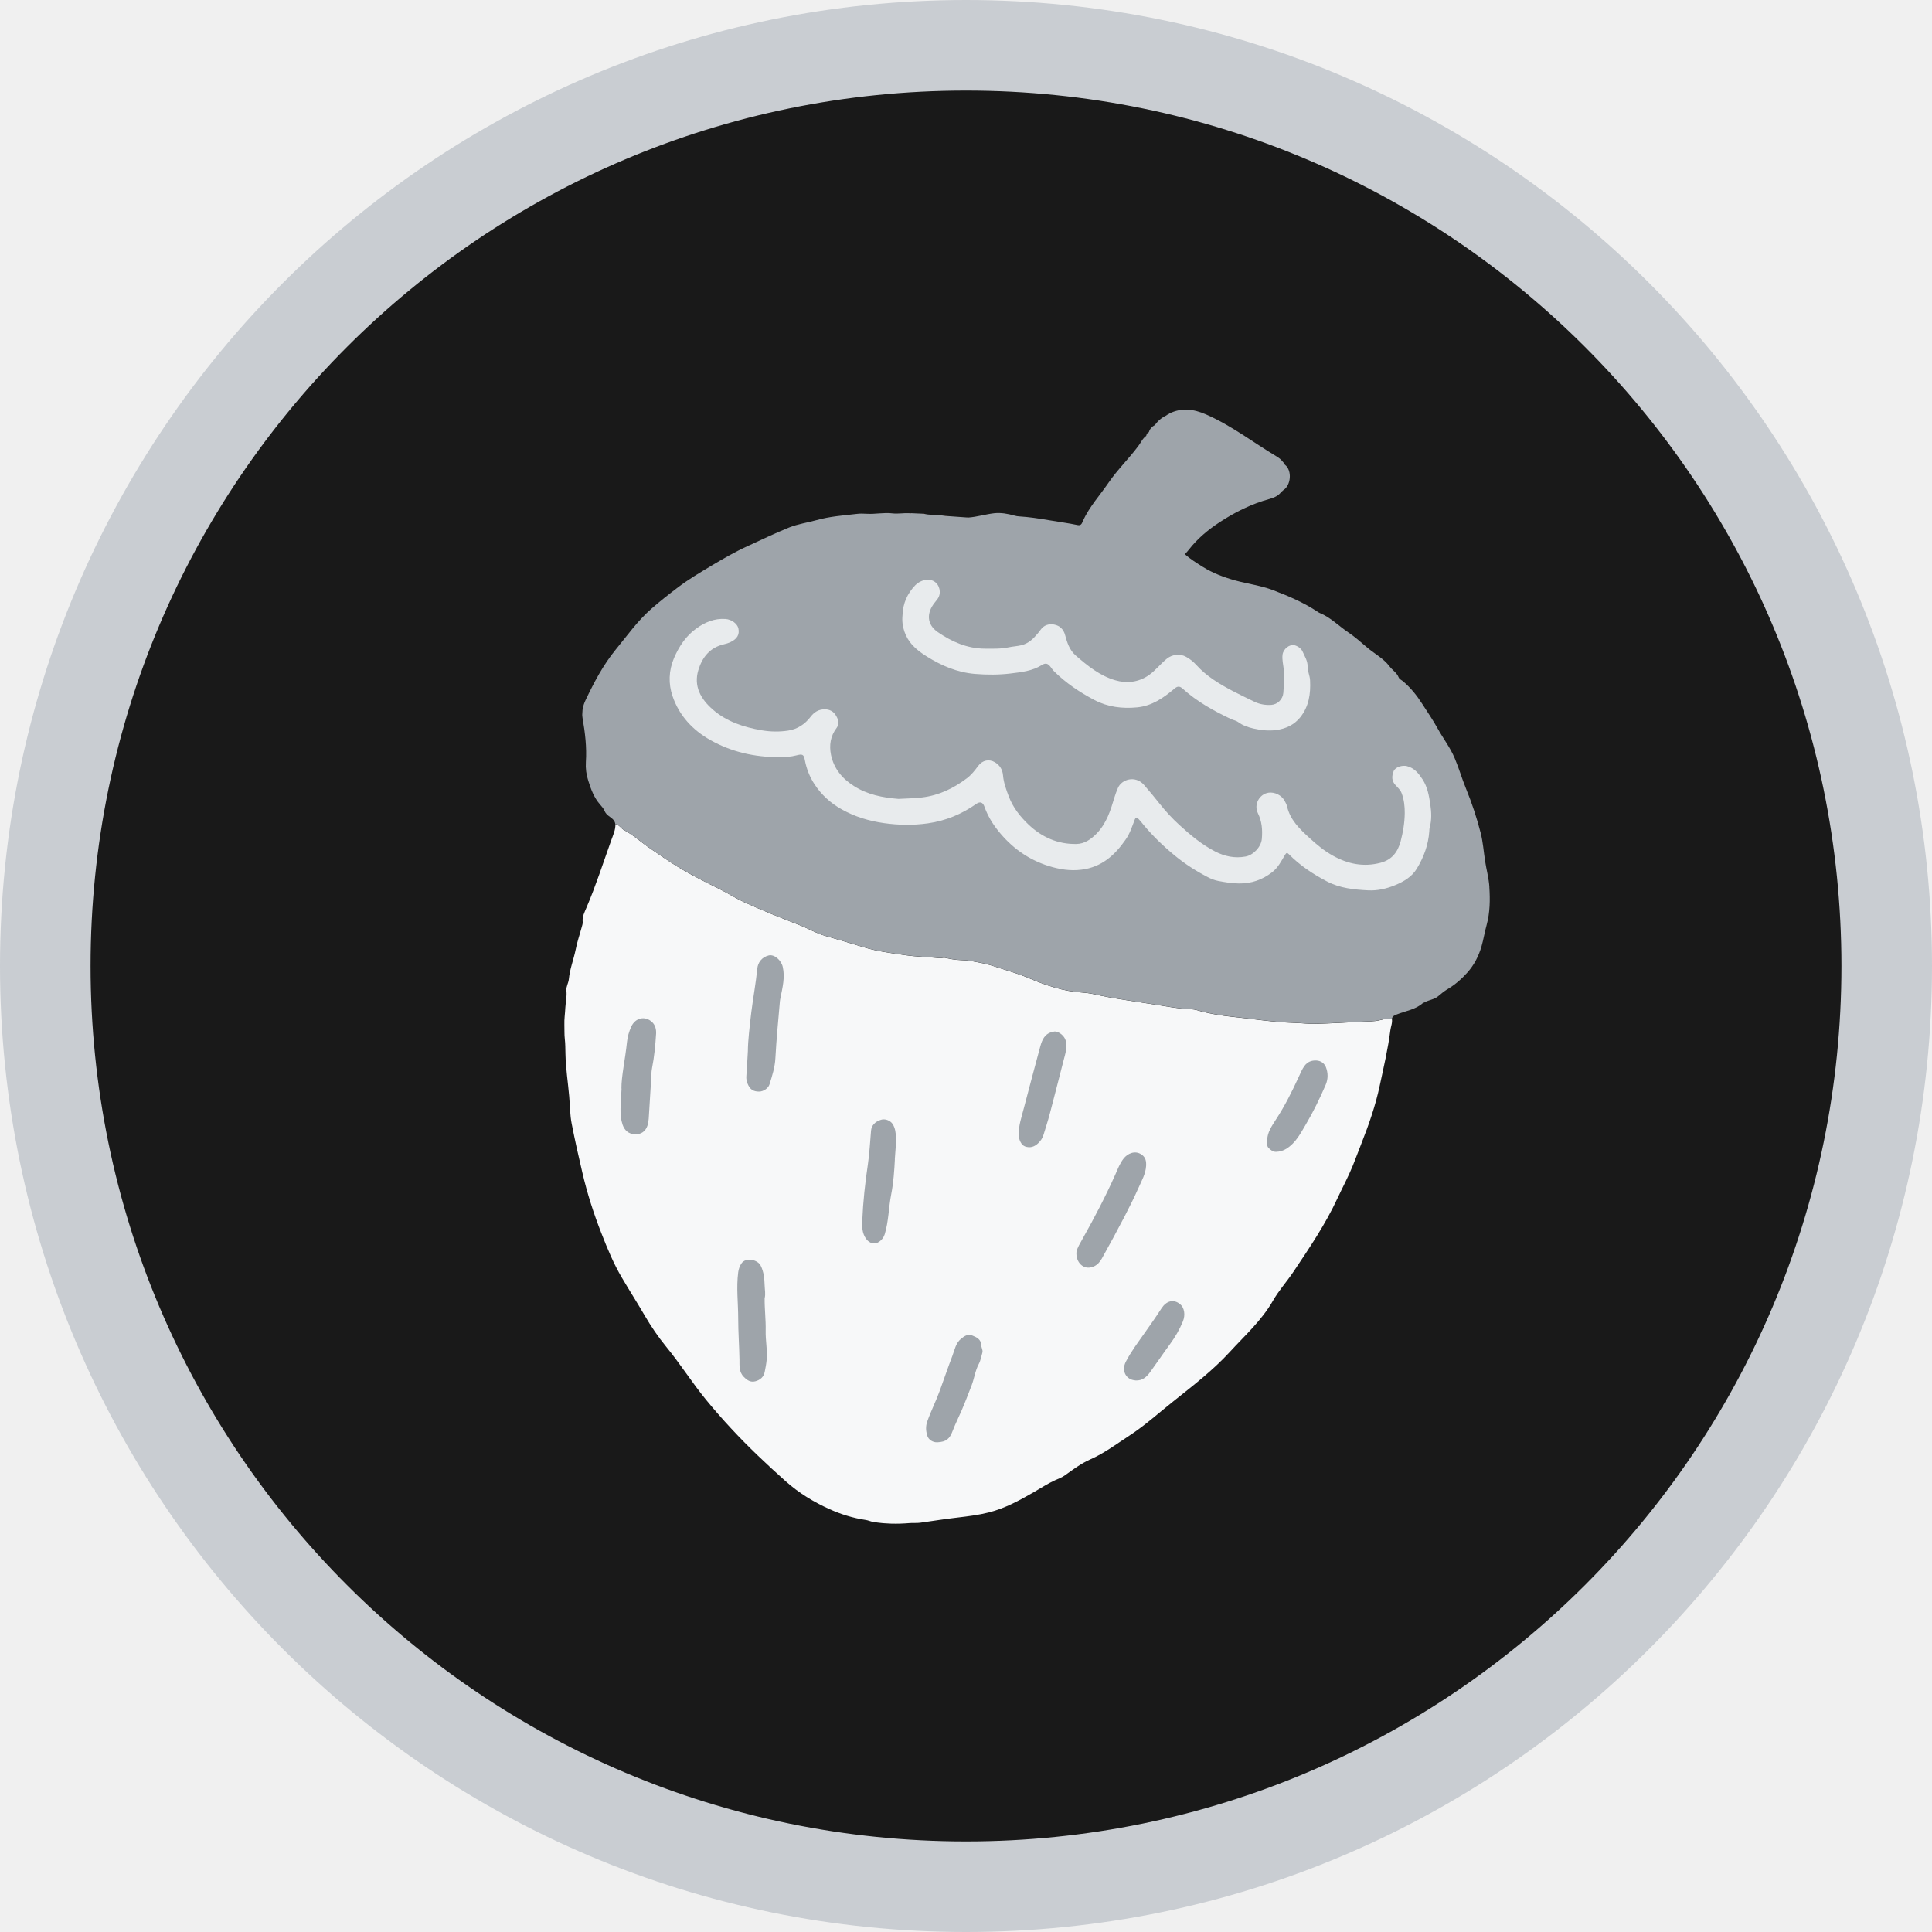
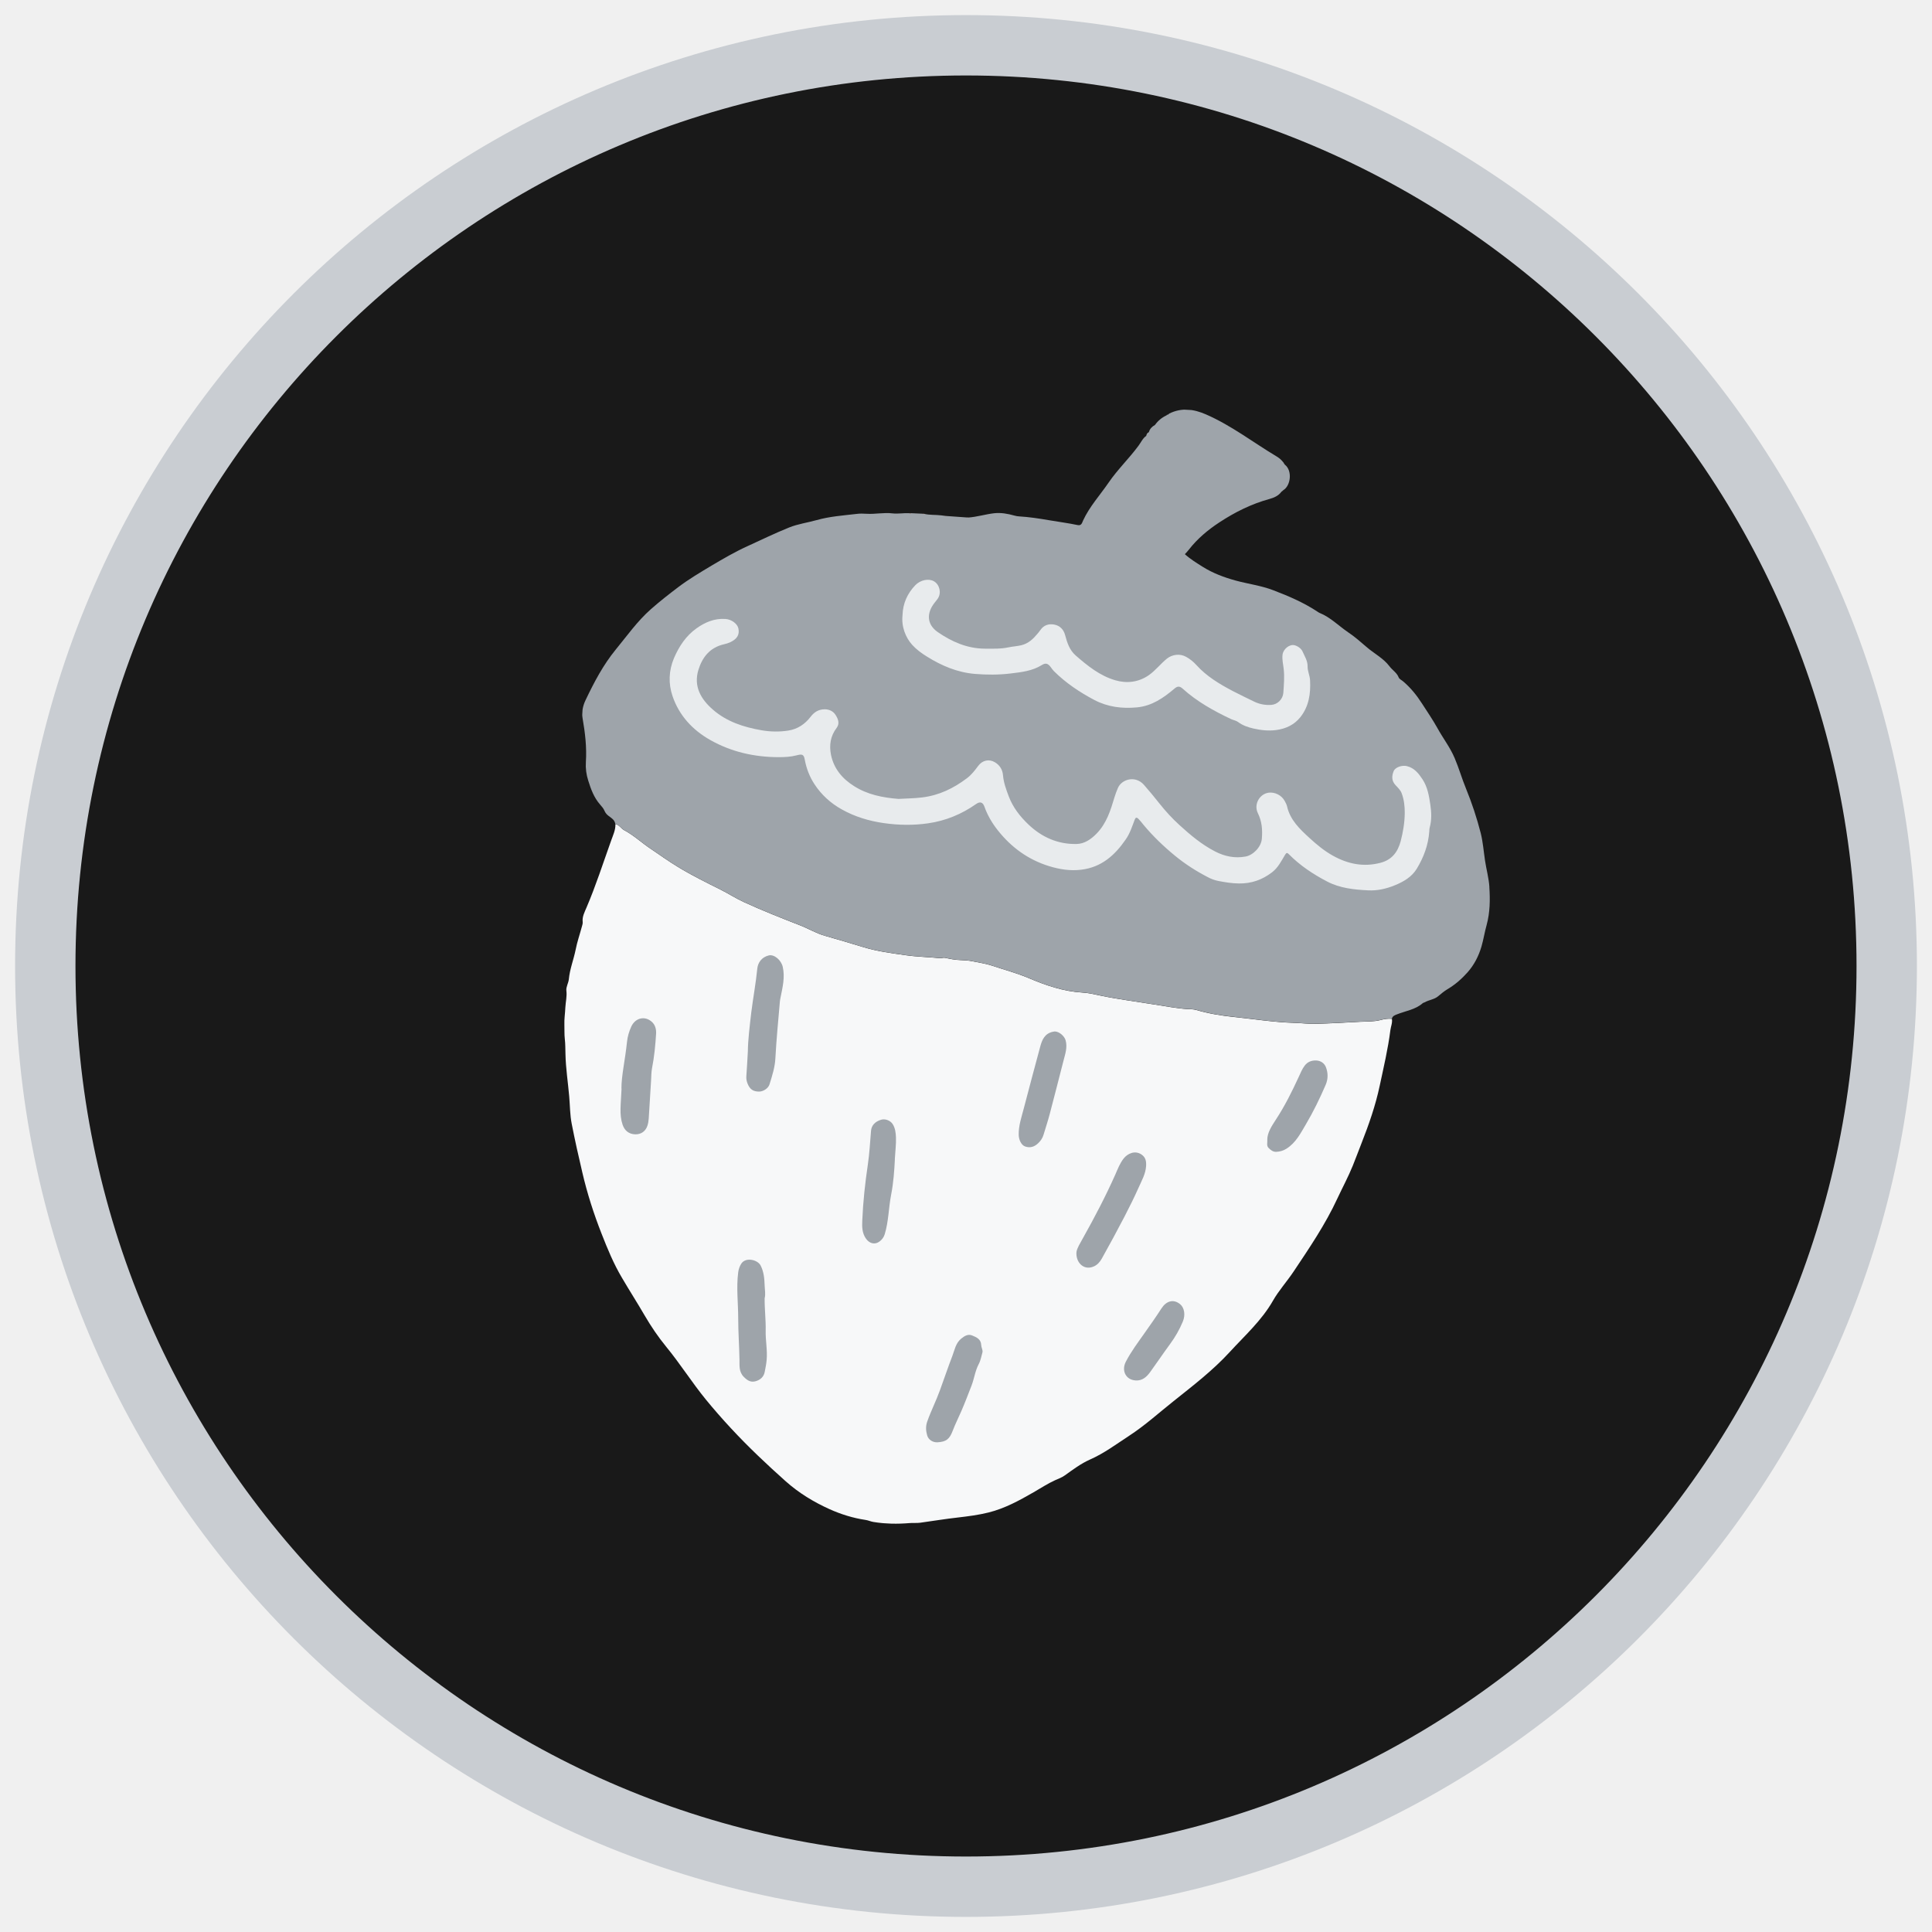
<svg xmlns="http://www.w3.org/2000/svg" width="32" height="32" viewBox="0 0 32 32" fill="none">
-   <circle cx="16" cy="16" r="15.25" fill="#191919" stroke="#C9CDD2" stroke-width="1.5" />
+   <circle cx="16" cy="16" r="15.25" fill="#191919" stroke="#C9CDD2" strokeWidth="1.5" />
  <g clip-path="url(#clip0_1154_9684)">
    <path d="M23.054 16.874C23.066 16.94 23.037 17 23.029 17.063C22.99 17.374 22.917 17.679 22.852 17.985C22.783 18.31 22.674 18.622 22.553 18.93C22.503 19.056 22.458 19.181 22.407 19.306C22.332 19.491 22.236 19.669 22.151 19.851C21.953 20.279 21.688 20.669 21.426 21.061C21.316 21.226 21.18 21.375 21.083 21.546C20.896 21.873 20.617 22.122 20.366 22.396C20.087 22.7 19.759 22.951 19.436 23.209C19.194 23.401 18.966 23.609 18.705 23.779C18.493 23.917 18.291 24.07 18.055 24.174C17.904 24.241 17.771 24.341 17.637 24.437C17.587 24.473 17.53 24.493 17.476 24.517C17.35 24.574 17.238 24.649 17.119 24.717C16.883 24.853 16.643 24.984 16.376 25.051C16.208 25.093 16.034 25.115 15.863 25.135C15.655 25.158 15.449 25.193 15.242 25.221C15.183 25.229 15.124 25.222 15.066 25.227C14.865 25.244 14.663 25.241 14.464 25.208C14.42 25.201 14.381 25.181 14.337 25.175C14.129 25.144 13.928 25.081 13.741 24.997C13.477 24.878 13.232 24.729 13.014 24.535C12.7 24.255 12.396 23.968 12.111 23.661C11.965 23.504 11.824 23.343 11.689 23.178C11.459 22.896 11.265 22.587 11.034 22.306C10.9 22.142 10.783 21.969 10.678 21.789C10.556 21.579 10.425 21.375 10.302 21.165C10.164 20.933 10.062 20.685 9.964 20.434C9.834 20.104 9.726 19.767 9.646 19.423C9.582 19.154 9.522 18.883 9.469 18.612C9.44 18.465 9.441 18.312 9.428 18.162C9.408 17.929 9.371 17.697 9.366 17.462C9.363 17.377 9.365 17.291 9.355 17.209C9.346 17.13 9.351 17.054 9.348 16.976C9.344 16.879 9.36 16.782 9.364 16.686C9.369 16.594 9.393 16.503 9.381 16.408C9.373 16.347 9.416 16.282 9.422 16.217C9.438 16.05 9.501 15.894 9.534 15.732C9.559 15.602 9.603 15.477 9.637 15.35C9.645 15.323 9.654 15.295 9.651 15.268C9.641 15.183 9.684 15.104 9.713 15.035C9.869 14.671 9.989 14.295 10.122 13.924C10.153 13.835 10.197 13.747 10.193 13.649C10.259 13.662 10.287 13.725 10.341 13.752C10.501 13.837 10.632 13.963 10.782 14.062C10.931 14.162 11.078 14.268 11.232 14.361C11.457 14.498 11.695 14.615 11.931 14.733C12.065 14.8 12.189 14.881 12.323 14.942C12.628 15.082 12.94 15.205 13.253 15.327C13.394 15.382 13.527 15.463 13.671 15.502C13.883 15.561 14.094 15.626 14.304 15.689C14.532 15.758 14.766 15.788 14.998 15.821C15.184 15.848 15.375 15.851 15.563 15.87C15.593 15.873 15.623 15.859 15.65 15.864C15.735 15.882 15.819 15.9 15.906 15.902C15.976 15.904 16.048 15.909 16.112 15.923C16.218 15.945 16.326 15.959 16.43 15.994C16.633 16.062 16.841 16.117 17.038 16.2C17.323 16.321 17.613 16.421 17.928 16.44C18.028 16.445 18.127 16.469 18.226 16.49C18.376 16.522 18.528 16.546 18.679 16.57C18.822 16.593 18.965 16.615 19.108 16.636C19.294 16.664 19.479 16.701 19.667 16.714C19.718 16.716 19.77 16.715 19.818 16.73C20.018 16.788 20.225 16.822 20.431 16.844C20.767 16.878 21.102 16.933 21.442 16.942C21.558 16.945 21.675 16.961 21.791 16.958C22.037 16.951 22.282 16.938 22.527 16.924C22.641 16.918 22.756 16.924 22.867 16.895C22.93 16.878 22.992 16.868 23.056 16.876L23.054 16.874Z" fill="#F7F8F9" />
    <path d="M15.089 8.502C15.08 8.509 15.072 8.509 15.062 8.502C15.071 8.497 15.08 8.497 15.089 8.502Z" fill="#FF743F" />
    <path d="M16.038 8.574C16.032 8.573 16.026 8.573 16.019 8.573C16.025 8.568 16.031 8.568 16.038 8.574Z" fill="#FF743F" />
    <path d="M24.669 14.69C24.659 14.544 24.619 14.402 24.597 14.256C24.574 14.104 24.563 13.95 24.526 13.801C24.461 13.548 24.38 13.302 24.281 13.06C24.213 12.895 24.164 12.721 24.093 12.555C24.018 12.378 23.9 12.227 23.808 12.059C23.731 11.921 23.64 11.788 23.553 11.653C23.466 11.517 23.361 11.386 23.232 11.279C23.208 11.26 23.178 11.248 23.166 11.219C23.136 11.142 23.061 11.099 23.015 11.037C22.911 10.899 22.755 10.823 22.629 10.712C22.533 10.629 22.435 10.543 22.327 10.471C22.17 10.364 22.037 10.225 21.857 10.152C21.844 10.147 21.833 10.139 21.823 10.132C21.595 9.981 21.346 9.874 21.089 9.776C20.889 9.699 20.673 9.672 20.467 9.616C20.274 9.563 20.09 9.494 19.922 9.389C19.819 9.324 19.714 9.26 19.625 9.179C19.651 9.15 19.674 9.128 19.693 9.102C19.832 8.923 20.006 8.777 20.197 8.652C20.454 8.483 20.728 8.346 21.029 8.264C21.104 8.243 21.177 8.211 21.225 8.144C21.229 8.141 21.233 8.138 21.238 8.135C21.243 8.13 21.248 8.125 21.255 8.119C21.379 8.045 21.409 7.795 21.281 7.696C21.274 7.687 21.267 7.677 21.261 7.667C21.263 7.662 21.262 7.66 21.256 7.659C21.228 7.62 21.191 7.589 21.151 7.564C20.759 7.33 20.399 7.049 19.975 6.864C19.771 6.775 19.572 6.748 19.366 6.85C19.363 6.853 19.36 6.856 19.357 6.858L19.353 6.862C19.349 6.865 19.344 6.867 19.34 6.87L19.338 6.87C19.33 6.867 19.325 6.871 19.323 6.878L19.321 6.88C19.243 6.916 19.18 6.969 19.131 7.037L19.129 7.039C19.081 7.066 19.044 7.103 19.029 7.158L19.026 7.16C18.999 7.171 18.991 7.194 18.985 7.219C18.926 7.261 18.898 7.328 18.857 7.383C18.702 7.593 18.511 7.776 18.363 7.992C18.22 8.201 18.046 8.39 17.939 8.622C17.924 8.652 17.916 8.711 17.85 8.697C17.69 8.663 17.528 8.643 17.367 8.615C17.205 8.587 17.044 8.563 16.88 8.553C16.854 8.552 16.829 8.547 16.803 8.54C16.693 8.509 16.581 8.488 16.464 8.501C16.32 8.518 16.182 8.562 16.037 8.572C16.032 8.571 16.026 8.571 16.019 8.571C15.901 8.562 15.785 8.554 15.668 8.546L15.664 8.549L15.66 8.545C15.637 8.542 15.612 8.539 15.589 8.536C15.493 8.524 15.395 8.534 15.3 8.509C15.296 8.515 15.293 8.514 15.29 8.509C15.223 8.506 15.156 8.503 15.089 8.5C15.079 8.507 15.071 8.507 15.061 8.5C14.967 8.495 14.873 8.514 14.78 8.503C14.639 8.486 14.5 8.518 14.359 8.51C14.304 8.507 14.245 8.504 14.189 8.512C13.967 8.538 13.744 8.553 13.528 8.614C13.376 8.657 13.219 8.677 13.07 8.737C12.835 8.832 12.608 8.942 12.379 9.047C12.174 9.14 11.981 9.253 11.788 9.367C11.598 9.481 11.406 9.594 11.231 9.727C11.078 9.843 10.927 9.961 10.782 10.089C10.556 10.288 10.387 10.53 10.2 10.757C9.991 11.012 9.839 11.302 9.699 11.596C9.655 11.687 9.632 11.792 9.649 11.894C9.691 12.135 9.72 12.377 9.704 12.621C9.697 12.728 9.711 12.829 9.743 12.929C9.787 13.07 9.837 13.209 9.937 13.323C9.967 13.358 9.997 13.391 10.014 13.433C10.029 13.468 10.053 13.494 10.083 13.516C10.13 13.551 10.182 13.582 10.191 13.647C10.257 13.66 10.285 13.723 10.339 13.75C10.499 13.835 10.63 13.96 10.78 14.06C10.93 14.16 11.076 14.266 11.23 14.359C11.456 14.496 11.693 14.613 11.929 14.731C12.063 14.798 12.187 14.879 12.321 14.94C12.626 15.08 12.938 15.203 13.251 15.325C13.392 15.38 13.525 15.46 13.669 15.501C13.881 15.559 14.092 15.624 14.302 15.687C14.53 15.756 14.764 15.786 14.996 15.819C15.182 15.846 15.373 15.849 15.561 15.868C15.591 15.871 15.621 15.857 15.648 15.862C15.733 15.88 15.817 15.898 15.904 15.9C15.974 15.902 16.046 15.907 16.11 15.921C16.216 15.943 16.324 15.957 16.428 15.992C16.631 16.06 16.839 16.115 17.037 16.198C17.321 16.319 17.611 16.419 17.926 16.438C18.026 16.443 18.125 16.467 18.224 16.488C18.374 16.52 18.526 16.544 18.677 16.568C18.82 16.591 18.963 16.613 19.106 16.634C19.292 16.662 19.477 16.699 19.665 16.712C19.716 16.714 19.769 16.713 19.817 16.727C20.017 16.786 20.223 16.82 20.429 16.841C20.765 16.876 21.1 16.931 21.44 16.94C21.556 16.944 21.673 16.959 21.79 16.956C22.035 16.949 22.28 16.936 22.526 16.922C22.639 16.916 22.755 16.922 22.866 16.893C22.928 16.876 22.99 16.866 23.054 16.874C23.063 16.829 23.101 16.815 23.138 16.801C23.283 16.743 23.444 16.723 23.566 16.615C23.573 16.608 23.587 16.608 23.596 16.602C23.668 16.561 23.758 16.554 23.82 16.501C23.87 16.459 23.921 16.416 23.975 16.384C24.103 16.308 24.211 16.213 24.308 16.104C24.418 15.979 24.491 15.836 24.538 15.677C24.572 15.559 24.59 15.439 24.623 15.322C24.68 15.113 24.682 14.901 24.668 14.69L24.669 14.69Z" fill="#9EA4AA" />
    <path d="M15.303 8.511C15.298 8.518 15.295 8.518 15.291 8.511C15.295 8.508 15.299 8.508 15.303 8.511Z" fill="#FF743F" />
    <path d="M15.67 8.548L15.665 8.553L15.661 8.548L15.666 8.546L15.67 8.548Z" fill="#FF743F" />
    <path d="M14.889 13.232C15.009 13.225 15.141 13.224 15.274 13.208C15.558 13.173 15.794 13.056 16.014 12.891C16.09 12.834 16.146 12.761 16.201 12.687C16.272 12.59 16.383 12.568 16.48 12.626C16.561 12.676 16.605 12.748 16.613 12.841C16.623 12.964 16.666 13.078 16.709 13.193C16.778 13.374 16.895 13.524 17.035 13.657C17.256 13.867 17.522 13.986 17.833 13.979C17.962 13.976 18.069 13.902 18.16 13.81C18.329 13.638 18.395 13.421 18.46 13.203C18.476 13.152 18.494 13.102 18.515 13.054C18.576 12.907 18.803 12.838 18.946 12.998C19.036 13.1 19.122 13.205 19.206 13.311C19.307 13.438 19.416 13.557 19.536 13.666C19.718 13.832 19.906 13.99 20.128 14.104C20.284 14.184 20.451 14.22 20.63 14.187C20.754 14.165 20.889 14.031 20.9 13.893C20.913 13.743 20.901 13.604 20.834 13.468C20.763 13.324 20.861 13.149 21.015 13.129C21.113 13.117 21.228 13.169 21.28 13.269C21.295 13.297 21.311 13.326 21.318 13.357C21.369 13.582 21.529 13.733 21.692 13.882C21.812 13.992 21.936 14.095 22.081 14.175C22.327 14.311 22.584 14.364 22.864 14.291C23.057 14.241 23.152 14.109 23.199 13.935C23.239 13.783 23.265 13.627 23.267 13.47C23.268 13.358 23.256 13.244 23.216 13.139C23.198 13.089 23.155 13.047 23.116 13.006C23.047 12.934 23.05 12.854 23.084 12.771C23.11 12.708 23.224 12.668 23.305 12.69C23.427 12.721 23.496 12.81 23.56 12.906C23.646 13.036 23.67 13.187 23.691 13.33C23.709 13.45 23.715 13.581 23.681 13.704C23.674 13.726 23.675 13.751 23.673 13.774C23.657 13.996 23.581 14.2 23.466 14.389C23.385 14.523 23.25 14.603 23.103 14.663C22.961 14.721 22.813 14.755 22.661 14.747C22.427 14.735 22.194 14.712 21.98 14.6C21.747 14.478 21.532 14.335 21.348 14.149C21.323 14.123 21.308 14.119 21.286 14.156C21.223 14.26 21.17 14.371 21.068 14.449C20.906 14.573 20.726 14.636 20.52 14.633C20.405 14.632 20.293 14.613 20.182 14.592C20.118 14.58 20.055 14.556 19.999 14.525C19.808 14.426 19.629 14.311 19.462 14.174C19.272 14.018 19.097 13.85 18.941 13.663C18.914 13.63 18.889 13.596 18.858 13.565C18.827 13.533 18.809 13.537 18.794 13.577C18.751 13.69 18.715 13.806 18.644 13.906C18.466 14.164 18.246 14.364 17.91 14.405C17.725 14.428 17.549 14.399 17.373 14.345C17.026 14.237 16.75 14.033 16.531 13.758C16.435 13.638 16.356 13.505 16.305 13.36C16.279 13.287 16.233 13.271 16.169 13.316C15.929 13.485 15.664 13.595 15.37 13.637C15.126 13.672 14.884 13.668 14.637 13.633C14.389 13.597 14.158 13.527 13.944 13.407C13.759 13.305 13.604 13.163 13.491 12.99C13.411 12.869 13.357 12.731 13.33 12.585C13.314 12.495 13.288 12.486 13.197 12.51C13.099 12.536 12.997 12.541 12.896 12.541C12.496 12.54 12.116 12.455 11.768 12.259C11.469 12.091 11.249 11.85 11.14 11.532C11.069 11.325 11.075 11.109 11.164 10.899C11.248 10.704 11.363 10.53 11.538 10.406C11.677 10.307 11.835 10.239 12.016 10.252C12.117 10.259 12.212 10.33 12.23 10.408C12.252 10.512 12.211 10.583 12.092 10.639C12.061 10.653 12.026 10.663 11.992 10.671C11.755 10.725 11.631 10.889 11.567 11.098C11.486 11.367 11.607 11.579 11.807 11.753C12.036 11.953 12.316 12.044 12.616 12.096C12.764 12.121 12.909 12.123 13.054 12.101C13.211 12.077 13.333 11.994 13.428 11.87C13.485 11.796 13.557 11.748 13.662 11.748C13.742 11.749 13.803 11.785 13.838 11.839C13.879 11.902 13.914 11.981 13.858 12.055C13.754 12.192 13.732 12.342 13.764 12.503C13.811 12.73 13.95 12.898 14.147 13.021C14.367 13.161 14.617 13.212 14.889 13.233L14.889 13.232Z" fill="#E8EBED" />
    <path d="M14.949 10.183C14.956 9.994 15.027 9.833 15.159 9.694C15.243 9.606 15.382 9.576 15.471 9.629C15.563 9.684 15.595 9.819 15.535 9.911C15.518 9.937 15.496 9.962 15.476 9.988C15.348 10.153 15.346 10.34 15.533 10.47C15.766 10.63 16.02 10.742 16.311 10.744C16.442 10.744 16.573 10.75 16.704 10.722C16.773 10.707 16.846 10.704 16.917 10.687C17.034 10.658 17.111 10.584 17.182 10.499C17.2 10.477 17.218 10.456 17.234 10.433C17.288 10.355 17.368 10.329 17.457 10.344C17.555 10.361 17.617 10.427 17.641 10.517C17.675 10.643 17.713 10.766 17.817 10.857C18.013 11.028 18.218 11.193 18.471 11.267C18.658 11.322 18.856 11.304 19.031 11.181C19.143 11.101 19.223 10.994 19.328 10.909C19.417 10.838 19.547 10.822 19.647 10.88C19.71 10.915 19.766 10.96 19.814 11.013C19.983 11.201 20.198 11.33 20.421 11.447C20.538 11.508 20.658 11.565 20.777 11.623C20.865 11.665 20.96 11.682 21.058 11.675C21.16 11.668 21.248 11.581 21.256 11.476C21.265 11.345 21.277 11.211 21.262 11.081C21.254 11.003 21.233 10.925 21.243 10.844C21.254 10.749 21.361 10.664 21.445 10.688C21.501 10.704 21.553 10.744 21.574 10.79C21.609 10.87 21.659 10.944 21.658 11.038C21.656 11.116 21.695 11.188 21.699 11.269C21.71 11.491 21.68 11.701 21.536 11.881C21.437 12.004 21.298 12.071 21.136 12.092C21.009 12.109 20.884 12.094 20.763 12.067C20.675 12.047 20.584 12.017 20.508 11.96C20.476 11.935 20.432 11.929 20.394 11.912C20.103 11.775 19.825 11.62 19.587 11.405C19.537 11.36 19.5 11.364 19.45 11.408C19.271 11.559 19.081 11.692 18.835 11.716C18.588 11.74 18.349 11.711 18.126 11.594C17.88 11.464 17.652 11.311 17.456 11.116C17.436 11.096 17.421 11.073 17.404 11.05C17.359 10.99 17.321 10.975 17.258 11.014C17.099 11.114 16.919 11.133 16.738 11.155C16.541 11.179 16.344 11.178 16.146 11.162C15.854 11.137 15.595 11.026 15.353 10.875C15.264 10.82 15.18 10.759 15.109 10.681C15 10.56 14.927 10.38 14.949 10.186L14.949 10.183Z" fill="#E8EBED" />
    <path d="M12.387 17.413C12.388 17.232 12.417 16.998 12.444 16.765C12.474 16.525 12.519 16.287 12.543 16.045C12.553 15.944 12.614 15.855 12.732 15.825C12.825 15.802 12.94 15.904 12.965 16.015C13.004 16.188 12.962 16.352 12.929 16.519C12.925 16.54 12.92 16.561 12.918 16.581C12.891 16.896 12.86 17.21 12.843 17.525C12.836 17.674 12.79 17.817 12.746 17.959C12.726 18.026 12.644 18.079 12.575 18.08C12.476 18.081 12.42 18.043 12.382 17.948C12.366 17.907 12.358 17.867 12.362 17.823C12.371 17.704 12.377 17.584 12.387 17.412L12.387 17.413Z" fill="#9EA4AA" />
    <path d="M17.831 20.731C17.84 20.672 17.891 20.591 17.936 20.509C18.13 20.163 18.314 19.812 18.475 19.45C18.514 19.36 18.548 19.27 18.61 19.19C18.675 19.106 18.799 19.048 18.908 19.123C18.979 19.172 18.987 19.238 18.983 19.313C18.975 19.443 18.911 19.553 18.86 19.668C18.787 19.832 18.707 19.993 18.624 20.153C18.503 20.386 18.377 20.618 18.249 20.847C18.218 20.902 18.175 20.953 18.11 20.979C17.945 21.047 17.813 20.904 17.83 20.732L17.831 20.731Z" fill="#9EA4AA" />
    <path d="M10.293 18.03C10.291 17.826 10.356 17.544 10.385 17.258C10.394 17.17 10.419 17.084 10.457 17.001C10.525 16.857 10.684 16.82 10.8 16.928C10.855 16.979 10.871 17.053 10.867 17.122C10.855 17.312 10.837 17.503 10.8 17.691C10.787 17.757 10.788 17.827 10.784 17.895C10.771 18.105 10.758 18.317 10.745 18.527C10.742 18.567 10.736 18.608 10.723 18.646C10.692 18.739 10.617 18.791 10.52 18.788C10.411 18.784 10.344 18.722 10.312 18.628C10.254 18.457 10.285 18.286 10.295 18.03L10.293 18.03Z" fill="#9EA4AA" />
    <path d="M12.665 21.504C12.663 21.685 12.686 21.861 12.682 22.038C12.678 22.202 12.713 22.363 12.698 22.527C12.692 22.593 12.679 22.658 12.666 22.723C12.651 22.805 12.592 22.858 12.51 22.879C12.43 22.899 12.376 22.862 12.32 22.806C12.235 22.72 12.25 22.617 12.248 22.518C12.244 22.291 12.227 22.065 12.227 21.838C12.227 21.583 12.194 21.329 12.227 21.073C12.234 21.021 12.25 20.974 12.278 20.93C12.351 20.817 12.55 20.864 12.599 20.962C12.652 21.067 12.661 21.178 12.665 21.291C12.667 21.363 12.683 21.435 12.665 21.504L12.665 21.504Z" fill="#9EA4AA" />
    <path d="M14.822 19.202C14.813 19.379 14.8 19.584 14.76 19.788C14.718 20.004 14.719 20.227 14.654 20.442C14.638 20.494 14.608 20.534 14.565 20.565C14.489 20.62 14.401 20.597 14.344 20.517C14.278 20.424 14.277 20.319 14.282 20.216C14.295 19.903 14.329 19.593 14.375 19.283C14.402 19.099 14.411 18.914 14.427 18.729C14.434 18.643 14.491 18.578 14.592 18.547C14.655 18.527 14.741 18.553 14.784 18.616C14.828 18.683 14.837 18.764 14.84 18.84C14.844 18.951 14.829 19.061 14.821 19.202L14.822 19.202Z" fill="#9EA4AA" />
    <path d="M16.274 22.393C16.254 22.46 16.244 22.533 16.211 22.593C16.151 22.707 16.137 22.832 16.092 22.949C16.037 23.091 15.983 23.233 15.923 23.372C15.876 23.481 15.821 23.589 15.779 23.7C15.728 23.835 15.673 23.881 15.527 23.889C15.451 23.893 15.378 23.848 15.357 23.775C15.335 23.699 15.33 23.625 15.358 23.545C15.42 23.369 15.505 23.203 15.568 23.028C15.638 22.837 15.702 22.645 15.775 22.456C15.812 22.358 15.829 22.248 15.918 22.174C15.972 22.13 16.031 22.09 16.103 22.12C16.175 22.149 16.249 22.182 16.252 22.279C16.253 22.317 16.277 22.352 16.274 22.393Z" fill="#9EA4AA" />
    <path d="M17.472 17.084C17.55 17.087 17.632 17.165 17.65 17.231C17.683 17.349 17.643 17.457 17.615 17.568C17.539 17.862 17.465 18.157 17.387 18.451C17.357 18.566 17.319 18.679 17.285 18.793C17.269 18.848 17.239 18.894 17.198 18.933C17.135 18.994 17.063 19.02 16.976 18.988C16.916 18.965 16.874 18.879 16.873 18.794C16.87 18.645 16.919 18.505 16.956 18.363C17.046 18.02 17.137 17.676 17.23 17.333C17.26 17.221 17.305 17.117 17.44 17.089C17.453 17.086 17.465 17.084 17.471 17.084L17.472 17.084Z" fill="#9EA4AA" />
    <path d="M20.99 18.875C20.992 18.757 21.064 18.65 21.132 18.545C21.28 18.32 21.399 18.08 21.511 17.837C21.541 17.773 21.566 17.707 21.61 17.65C21.657 17.587 21.724 17.561 21.805 17.565C21.88 17.57 21.934 17.612 21.959 17.67C21.998 17.767 22 17.869 21.957 17.969C21.86 18.194 21.752 18.416 21.627 18.627C21.541 18.772 21.463 18.928 21.308 19.026C21.255 19.06 21.196 19.076 21.135 19.078C21.085 19.079 21.047 19.049 21.012 19.014C20.974 18.975 20.994 18.931 20.991 18.875L20.99 18.875Z" fill="#9EA4AA" />
    <path d="M18.808 22.864C18.648 22.855 18.571 22.703 18.647 22.555C18.735 22.384 18.851 22.232 18.961 22.075C19.055 21.942 19.149 21.809 19.237 21.672C19.317 21.548 19.435 21.511 19.546 21.601C19.616 21.658 19.638 21.778 19.591 21.89C19.537 22.021 19.465 22.146 19.379 22.263C19.267 22.415 19.162 22.572 19.051 22.725C18.992 22.806 18.922 22.871 18.809 22.865L18.808 22.864Z" fill="#9EA4AA" />
  </g>
  <defs>
    <clipPath id="clip0_1154_9684">
      <rect width="15.196" height="18.692" fill="white" transform="matrix(0.998466 0.0553735 -0.0614435 0.998111 9.98779 6.2511)" />
    </clipPath>
  </defs>
</svg>
